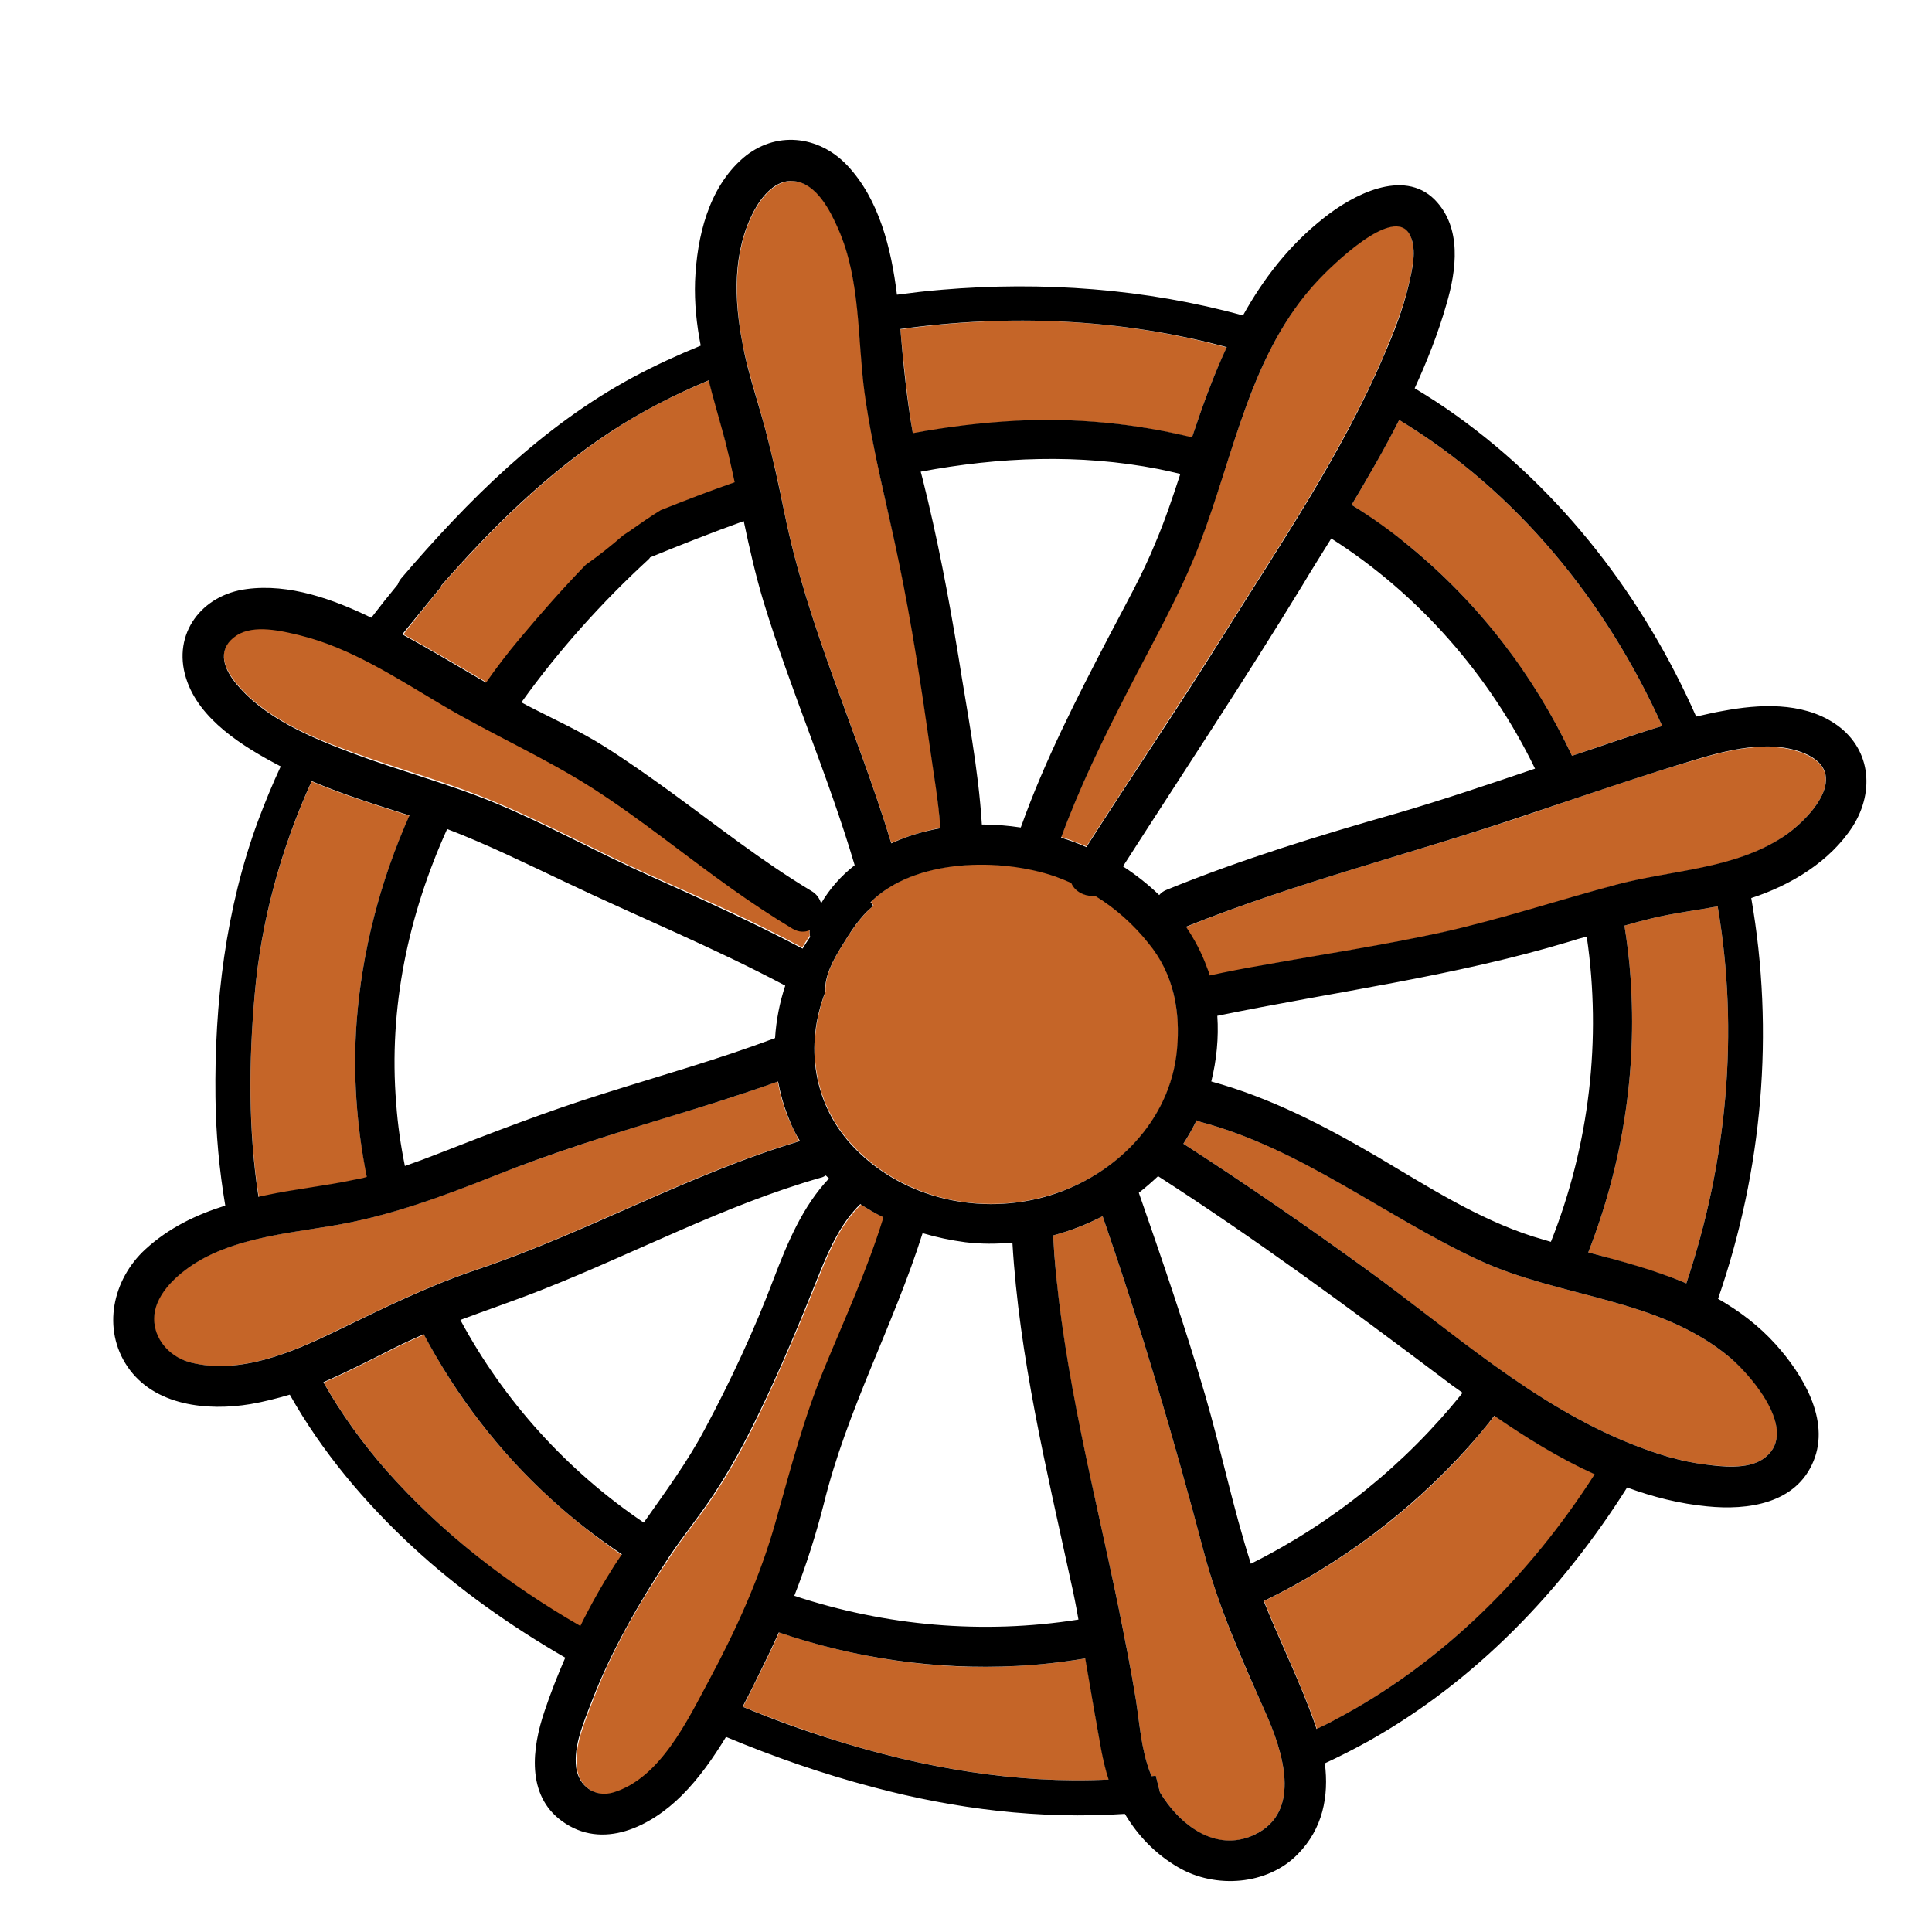
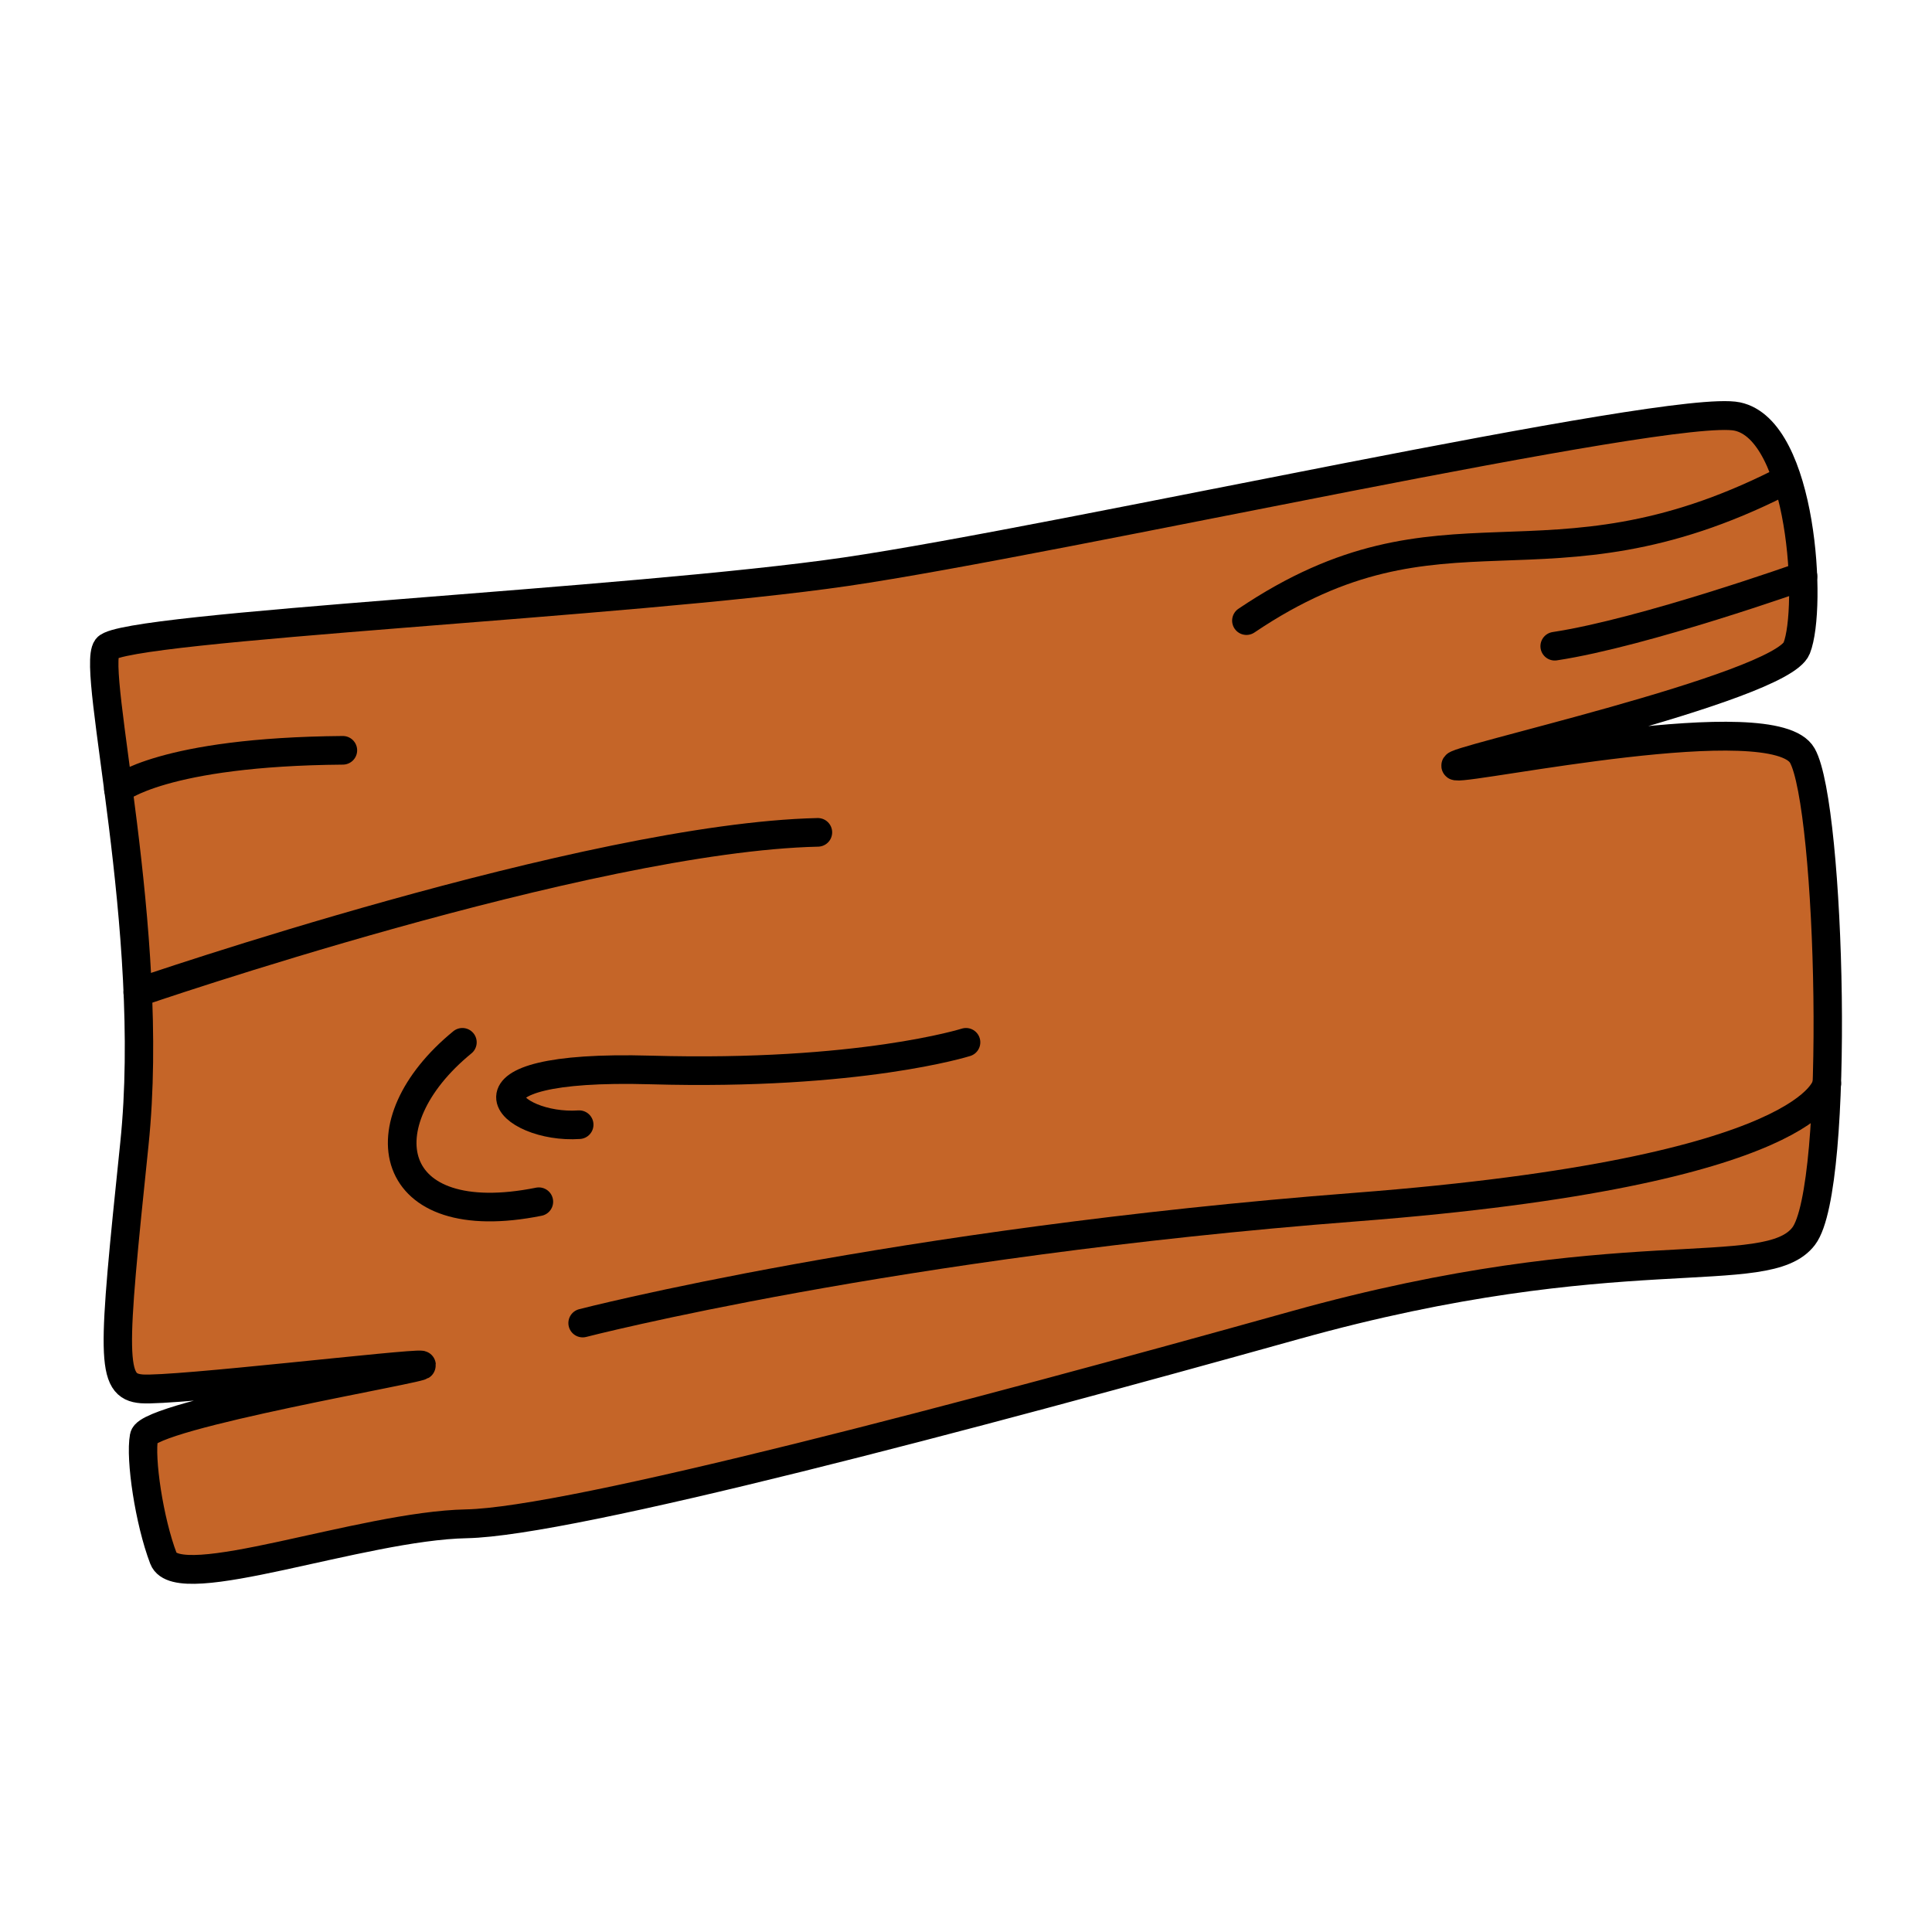
- <svg xmlns="http://www.w3.org/2000/svg" version="1.1" id="Layer_1" x="0px" y="0px" width="512px" height="512px" viewBox="0 0 512 512" enable-background="new 0 0 512 512" xml:space="preserve">
-   <g>
-     <g>
-       <g>
-         <path fill="#C56528" d="M246.5,197.8c-2.3-16.2-4.8-32.4-8.1-48.4c-3.2-15.1-7.2-30.1-9.2-45.4c-1.9-14.3-1-29.7-6.9-43.2     c-2.1-4.8-5.7-12.1-11.7-12.8c-4.9-0.5-8.6,4.1-10.7,7.9c-5.7,10.8-5.3,23.5-3.1,35.2c1.5,7.7,4.1,15.3,6.1,22.9     c1.9,7.3,3.6,14.6,5,21.9c6.1,30.1,19.4,58.2,28.3,87.5c4.1-1.8,8.5-3.1,13-4C248.8,212.3,247.5,205,246.5,197.8z" />
-       </g>
-     </g>
-     <g>
-       <g>
-         <path fill="#C56528" d="M214.6,246.3c-1.3,0.6-2.9,0.6-4.6-0.4c-5.5-3.3-10.9-6.8-16.1-10.6c-12.4-8.8-24.2-18.5-37-26.7     c-12.7-8.1-26.8-14.2-39.8-22c-11.7-7-24.1-15.1-37.5-18.4c-4.9-1.2-12.2-3-16.9,0c-5,3.3-3.8,8.1-0.5,12.3     c7.4,9.5,20.1,14.8,31.1,18.8c12.5,4.6,25.5,8,37.8,13.2c13.8,5.7,26.9,13,40.5,19.1c13.8,6.2,27.7,12.3,41,19.5     c0.6-1.1,1.3-2.1,2-3.1C214.5,247.5,214.5,246.9,214.6,246.3z" />
-       </g>
-     </g>
-     <g>
-       <g>
-         <path fill="#C56528" d="M191.5,114c-1.2-4.4-2.5-8.8-3.6-13.2c-9.1,3.8-17.9,8.2-26.1,13.7c-16.9,11.1-31.4,25.5-44.7,40.6     c-0.2,0.3-0.4,0.7-0.6,1c-3.3,4-6.5,8-9.6,12c7.5,4.1,14.8,8.5,22.2,12.8c2.8-3.9,5.7-7.8,8.8-11.5c5.6-6.7,11.4-13.3,17.6-19.7     c3.5-2.4,6.8-5,9.9-7.8c0.6-0.4,1.2-0.8,1.8-1.2c2.6-1.9,5.4-3.8,8.2-5.5c6.5-2.6,13-5.1,19.6-7.4     C193.8,123.2,192.7,118.6,191.5,114z" />
-       </g>
-     </g>
-     <g>
-       <g>
-         <path fill="#C56528" d="M373.7,62.3c-4.1-8.7-21.5,8.8-24.4,11.9c-17.9,19.2-22.2,46.1-31.4,69.8c-5.2,13.5-12.5,26.2-19.1,39.1     c-6.5,12.6-12.6,25.4-17.6,38.7c2.3,0.7,4.5,1.6,6.7,2.5c12-18.7,24.4-37.2,36.3-56.1c15-24,31.5-48.2,42.6-74.3     c2.5-6,5-12.1,6.5-18.5C374.2,71.5,375.5,66.3,373.7,62.3z" />
-       </g>
-     </g>
-     <g>
-       <g>
-         <path fill="#C56528" d="M304.4,249.8c-3.9-4.9-8.7-9.2-14.1-12.5c-2.6,0.4-5.4-1.1-6.3-3.4c-1.4-0.6-2.8-1.2-4.2-1.7     c-14.4-5-37.2-4.9-49,6.8c0.3,0.3,0.5,0.7,0.7,1c-3.4,2.8-6.1,7-8.3,10.6c-2.1,3.4-4.7,7.9-4.4,12.2c-5.4,13.9-3.5,29.9,8,41.6     c13.2,13.4,33.2,17.8,51.2,12.4c17.6-5.2,32.2-19.7,34-38.6C312.9,268,311,258,304.4,249.8z" />
-       </g>
-     </g>
-     <g>
-       <g>
-         <path fill="#C56528" d="M370.8,111.3c-3.9,7.6-8.2,15.1-12.6,22.5c5.2,3.3,10.3,6.9,15.1,10.8c18.6,15.2,33.2,34.4,43.3,55.7     c7.9-2.7,15.8-5.5,23.9-7.9C425.6,159.3,402,130.2,370.8,111.3z" />
-       </g>
-     </g>
-     <g>
-       <g>
-         <path fill="#C56528" d="M238.6,87.3c0.9,9.2,1.8,18.4,3.3,27.6c9-1.7,18.2-2.8,27.4-3.3c15.8-0.8,31.5,0.6,46.6,4.4     c2.7-8.2,5.6-16.3,9.2-23.9C297.1,84.4,267.2,83.2,238.6,87.3z" />
-       </g>
-     </g>
-     <g>
-       <g>
-         <path fill="#C56528" d="M94.5,271c1.4-19,6.3-37.5,14-54.8c-8.7-2.8-17.5-5.5-25.9-9.1c-8.1,17.8-13.4,37-15.1,56.5     c-1.6,17.9-1.7,36,1.1,53.7c0.6-0.1,1.1-0.2,1.7-0.4c7.9-1.7,16-2.5,23.9-4.2c1-0.2,2.1-0.5,3.1-0.7     C94.5,298.6,93.5,284.8,94.5,271z" />
-       </g>
-     </g>
-     <g>
-       <g>
-         <path fill="#C56528" d="M455.2,240.2c-5.9,1.1-11.8,1.8-17.6,3.2c-2.4,0.6-4.7,1.2-7.1,1.9c0.7,4.5,1.3,9.1,1.6,13.7     c1.8,25-2.2,49.9-11.2,72.9c8.8,2.4,17.7,4.8,26,8.2C457.7,307.8,460.9,273.6,455.2,240.2z" />
-       </g>
-     </g>
-     <g>
-       <g>
-         <path fill="#C56528" d="M396.1,375.2c-2.2,2.8-4.6,5.6-7,8.4c-15.2,17-33.7,30.8-54.1,40.7c4.4,11,9.7,21.6,13.6,32.7     c0.1,0.4,0.3,0.8,0.4,1.2c1.7-0.8,3.3-1.6,5-2.5c28.2-15,51.5-38.1,68.8-65C413.4,386.5,404.5,381,396.1,375.2z" />
-       </g>
-     </g>
-     <g>
-       <g>
-         <path fill="#C56528" d="M479.1,200.2c-8.6-4.2-19.7-1.8-28.5,0.8c-15.4,4.5-30.5,9.7-45.7,14.9c-30.1,10.2-61.1,17.8-90.7,29.8     c2.3,3.4,4.2,7,5.6,10.9c0.2,0.7,0.5,1.3,0.7,2c4.6-0.9,9.3-1.8,13.9-2.7c16-2.9,32.1-5.3,48-8.8c15.6-3.4,30.6-8.5,46-12.6     c14.8-3.9,30.8-4,44-12.6C478.7,217.8,490.5,205.8,479.1,200.2z" />
-       </g>
-     </g>
-     <g>
-       <g>
-         <path fill="#C56528" d="M458.5,359.8c-18.9-15.9-45-15.8-66.7-25.9c-24.8-11.6-46.8-29.5-73.7-36.6c-0.4-0.1-0.7-0.2-1-0.4     c-1,2.2-2.2,4.2-3.5,6.2c16.6,10.7,32.8,21.9,48.8,33.5c22.5,16.4,44.2,36,70.5,46.3c6.1,2.4,12.5,4.4,19,5.2     c4.5,0.5,11,1.3,15.1-1.3C477.3,380.1,464.7,364.9,458.5,359.8z" />
-       </g>
-     </g>
-     <g>
-       <g>
-         <path fill="#C56528" d="M146.3,397.5c-13.8-12.5-25.3-27.4-33.9-43.8c-2.8,1.2-5.6,2.5-8.4,3.9c-6,3-12,6.1-18.2,8.8     c4.7,8.3,10.3,16.1,16.7,23.4c14.7,16.6,32.3,30.2,51.4,41.4c2.8-5.5,5.8-10.8,9-16c0.6-1,1.3-2,2-3     C158.3,407.6,152.1,402.8,146.3,397.5z" />
-       </g>
-     </g>
-     <g>
-       <g>
-         <path fill="#C56528" d="M335.3,453.7c-6.3-14-12.5-28-16.4-42.9c-7.9-29.9-16.6-59.3-26.7-88.5c-4.1,2.2-8.5,3.9-13.1,5.1     c0.1,1.7,0.2,3.3,0.3,5c2.4,31.9,10.7,62.8,17.1,94c1.6,7.9,3.2,15.9,4.5,23.9c1,6.4,1.4,13.1,3.7,19.2c0.2,0.4,0.3,0.8,0.5,1.2     c0.4,0,0.7-0.1,1.1-0.1l1.1,4.4c5.2,8.6,14.7,16.1,24.9,11.3C345.5,480.2,339.7,463.5,335.3,453.7z" />
-       </g>
-     </g>
-     <g>
-       <g>
-         <path fill="#C56528" d="M208.9,296.3c-1.3-3.2-2.2-6.4-2.8-9.7c-9.7,3.5-19.6,6.6-29.6,9.6c-15.2,4.6-30.5,9.5-45.3,15.3     c-14.6,5.8-28.6,11-44.2,13.5c-12.3,2-26.8,3.5-37.2,11c-4.5,3.2-9.6,8.4-9,14.5c0.5,5.2,4.6,9.3,9.7,10.6     c12.9,3.2,26.6-2.6,38.1-8.2c12.5-6,24.4-12,37.5-16.4c29.2-9.8,56.1-25.3,85.7-34.1C210.8,300.4,209.8,298.4,208.9,296.3z" />
-       </g>
-     </g>
-     <g>
-       <g>
-         <path fill="#C56528" d="M228.2,319.2c-5.1,4.9-8.1,11.6-10.7,18c-5.2,13-10.6,25.9-16.7,38.5c-3.4,7-7.1,13.8-11.4,20.3     c-3.7,5.7-8.2,11-11.9,16.7c-8,12-15.4,24.7-20.5,38.3c-2,5.3-4.9,11.8-4.1,17.6c0.6,4.8,4.9,8,9.9,6.5     c12.5-3.8,19.6-19.1,25.3-29.7c7.2-13.4,13.6-27.5,17.8-42.2c3.9-13.8,7.4-27.3,12.9-40.6c5.4-13.1,11.4-25.9,15.5-39.5     c0-0.1,0.1-0.2,0.1-0.4C232.2,321.7,230.1,320.5,228.2,319.2z" />
-       </g>
-     </g>
-     <g>
-       <g>
-         <path fill="#C56528" d="M292,464.1c-1.6-8.2-2.9-16.4-4.3-24.6c-6,1-12.1,1.7-18.2,2c-21.3,1.2-42.8-2-63-8.9     c-1.2,2.7-2.4,5.3-3.7,7.9c-1.9,3.8-3.8,7.8-5.9,11.8c7.8,3.2,15.8,6.1,23.9,8.7c23.7,7.5,48.7,11.8,73.2,10.6     C293.1,469.2,292.4,466.7,292,464.1z" />
-       </g>
-     </g>
-     <g>
-       <g>
-         <path d="M486,191.6c-8.6-5.6-19.8-5-29.4-3.2c-2.4,0.4-4.8,1-7.1,1.5c-13.9-31.5-35.5-59.7-63.6-79.8c-3.6-2.6-7.2-4.9-11-7.2     c3.3-7.2,6.2-14.5,8.4-22.2c2.7-9.1,4.2-20.4-3.1-27.8c-8.4-8.4-21.9-1.1-29.3,4.8c-9.3,7.3-16.1,16.2-21.5,25.9     c-25.8-7.1-53.2-9.1-80-6.8c-3.9,0.3-7.8,0.8-11.7,1.3c-1.5-12.2-4.7-25.3-13.2-34.3c-7.6-8-19.1-9.2-27.6-1.9     c-9.2,8-12.2,20.9-12.7,32.6c-0.2,5.8,0.4,11.5,1.5,17.1c-6.1,2.5-12,5.2-17.8,8.3c-24.2,13-43.9,32.7-61.6,53.4     c-0.4,0.5-0.7,1-0.9,1.6c-2.4,2.9-4.7,5.8-7,8.8c-10.1-4.9-21.7-9.1-33-7.6c-11.9,1.5-19.8,11.8-16.1,23.6     c3.4,11,15.2,18.2,24.7,23.2c0.1,0.1,0.3,0.1,0.4,0.2c-2.2,4.7-4.2,9.6-6,14.4c-8.6,23.3-11.6,48.4-11.3,73.2     c0.1,9.7,1,19.3,2.6,28.8c-7.7,2.4-15,5.9-21.2,11.6c-8.7,8-11.5,21.1-4.7,31.1c7.1,10.4,21.2,11.8,32.6,9.9     c3.5-0.6,7-1.5,10.4-2.5c8.5,15.1,19.8,28.5,32.4,40.2c12.3,11.4,26.1,21.1,40.6,29.5c-2,4.6-3.9,9.4-5.5,14.2     c-3.3,9.7-4.9,22.2,4.6,29.1c10.8,7.9,23.6,1.4,31.8-6.8c4.5-4.5,8.3-9.9,11.7-15.5c12.7,5.3,25.6,9.8,38.9,13.3     c21.7,5.8,44.3,8.6,66.8,7.1c3.4,5.7,8,10.6,14.2,14.2c9.8,5.7,23.6,4.7,31.6-3.5c6.7-6.8,8.3-15.4,7.2-24.1     c3.9-1.8,7.8-3.8,11.6-5.9c28.3-15.9,51.2-39.8,68.5-67.2c6.8,2.5,13.9,4.3,21.2,5c10.8,1.1,23.6-0.7,28.2-12     c4.5-10.9-2.9-23-10-30.9c-4.5-5-9.7-8.9-15.3-12.1c11.8-34.1,15-70.7,8.8-106.2c10.5-3.4,20.9-9.7,26.9-19     C497,209.5,495.7,197.9,486,191.6z M440.5,192.4c-8,2.4-16,5.3-23.9,7.9c-10.1-21.4-24.7-40.5-43.3-55.7     c-4.8-4-9.9-7.6-15.1-10.8c4.4-7.4,8.7-14.8,12.6-22.5C402,130.2,425.6,159.3,440.5,192.4z M311.9,278.3     c-1.8,18.8-16.4,33.3-34,38.6c-17.9,5.3-38,1-51.2-12.4c-11.5-11.7-13.4-27.7-8-41.6c-0.3-4.3,2.3-8.8,4.4-12.2     c2.2-3.6,4.8-7.8,8.3-10.6c-0.2-0.4-0.4-0.7-0.7-1c11.8-11.7,34.6-11.8,49-6.8c1.4,0.5,2.8,1.1,4.2,1.7c0.9,2.3,3.7,3.7,6.3,3.4     c5.4,3.3,10.2,7.6,14.1,12.5C311,258,312.9,268,311.9,278.3z M382,365c1.8,1.4,3.7,2.8,5.6,4.1c-15.1,18.9-34.4,34.5-56.1,45.3     c-4.7-14.6-7.8-29.8-12.1-44.6c-5.3-18.1-11.4-35.9-17.6-53.7c1.8-1.4,3.5-2.9,5.1-4.4C332.7,328.3,357.4,346.5,382,365z      M283.7,418.7c0.8,3.5,1.5,7,2.1,10.5c-25.3,4-51.1,1.7-75.3-6.3c3.1-7.9,5.7-16.1,7.8-24.3c6.1-24.9,18.5-47.4,26.2-71.8     c3.7,1.1,7.5,1.9,11.3,2.4c4.1,0.5,8.3,0.5,12.5,0.1C270.1,359.6,277.3,389.2,283.7,418.7z M219.7,312.3c-7,7.4-11,17-14.7,26.7     c-5.1,13.5-11.4,27-18.2,39.7c-4.6,8.7-10.5,16.7-16.2,24.8c-20.4-13.8-37.1-32.3-48.6-53.7c7.2-2.7,14.6-5.2,21.9-8.1     c24.6-9.7,48.1-22.3,73.6-29.6c0.5-0.1,0.9-0.3,1.3-0.6C219.2,311.8,219.4,312.1,219.7,312.3z M215,236.1     c-13-7.8-24.9-17.2-37.1-26.1c-5.8-4.2-11.6-8.3-17.6-12.1c-6.6-4.2-13.8-7.4-20.7-11c-0.5-0.3-1-0.5-1.4-0.8     c9.9-13.8,21.3-26.5,33.6-37.8c0.2-0.2,0.4-0.4,0.5-0.6c8.1-3.3,16.4-6.6,24.8-9.6c1.5,7.1,3.1,14.2,5.2,21.2     c7.2,23.6,17.2,46.3,24.2,70c-3.6,2.8-6.6,6.2-8.9,10.1C217.2,238.1,216.4,236.9,215,236.1z M254,174     c-2.6-15.8-5.6-31.6-9.5-47.1c-0.2-0.6-0.3-1.3-0.5-1.9c20.8-3.9,42-4.8,63-0.7c1.9,0.4,3.8,0.8,5.8,1.3c-2,6.1-4,12.1-6.5,18     c-3.5,8.7-8.2,16.9-12.5,25.2c-8.5,16.3-16.9,32.7-23.1,50c-0.1,0.2-0.1,0.3-0.2,0.5c-3.3-0.5-6.8-0.8-10.3-0.8     C259.3,203.7,256.3,188.7,254,174z M309.2,235.8c-0.8,0.3-1.5,0.8-2,1.4c-2.9-2.8-6.2-5.4-9.6-7.6c15.9-24.8,32.2-49.3,47.5-74.4     c2.5-4.2,5.1-8.3,7.7-12.5c23.1,14.7,41.9,36.1,54,61c-12.1,4.1-24.2,8.2-36.5,11.8C349.6,221.4,329.1,227.7,309.2,235.8z      M349.3,74.3c2.9-3.1,20.3-20.6,24.4-11.9c1.9,3.9,0.5,9.2-0.4,13.2c-1.5,6.4-3.9,12.5-6.5,18.5c-11.1,26.1-27.6,50.3-42.6,74.3     c-11.8,18.9-24.3,37.3-36.3,56.1c-2.2-1-4.4-1.8-6.7-2.5c4.9-13.3,11.1-26.1,17.6-38.7c6.6-12.9,13.9-25.6,19.1-39.1     C327.1,120.4,331.3,93.5,349.3,74.3z M325.1,92c-3.6,7.7-6.5,15.8-9.2,23.9c-15.1-3.7-30.8-5.2-46.6-4.4     c-9.2,0.5-18.3,1.6-27.4,3.3c-1.6-9.1-2.5-18.3-3.3-27.6C267.2,83.2,297.1,84.4,325.1,92z M199.8,55.9c2.1-3.9,5.8-8.5,10.7-7.9     c6,0.7,9.6,8,11.7,12.8c5.9,13.5,5,28.9,6.9,43.2c2.1,15.4,6.1,30.3,9.2,45.4c3.3,16,5.8,32.2,8.1,48.4c1,7.2,2.3,14.4,2.8,21.7     c-4.5,0.8-8.9,2.1-13,4c-8.9-29.3-22.2-57.4-28.3-87.5c-1.5-7.4-3.1-14.7-5-21.9c-2-7.6-4.7-15.2-6.1-22.9     C194.5,79.4,194.1,66.7,199.8,55.9z M116.4,156.1c0.3-0.3,0.5-0.7,0.6-1c13.3-15.2,27.8-29.5,44.7-40.6c8.2-5.4,17-9.9,26.1-13.7     c1.1,4.4,2.4,8.8,3.6,13.2c1.3,4.6,2.3,9.2,3.3,13.8c-6.6,2.3-13.1,4.8-19.6,7.4c-2.8,1.7-5.5,3.6-8.2,5.5     c-0.6,0.4-1.2,0.8-1.8,1.2c-3.2,2.8-6.5,5.4-9.9,7.8c-6.1,6.3-12,13-17.6,19.7c-3.1,3.7-6,7.5-8.8,11.5     c-7.4-4.3-14.7-8.7-22.2-12.8C109.9,164.1,113.1,160.1,116.4,156.1z M62.2,180.7c-3.3-4.2-4.5-9,0.5-12.3c4.6-3,12-1.2,16.9,0     c13.4,3.3,25.7,11.4,37.5,18.4c13,7.7,27.1,13.9,39.8,22c12.8,8.2,24.6,17.9,37,26.7c5.2,3.7,10.6,7.3,16.1,10.6     c1.7,1,3.3,1,4.6,0.4c-0.1,0.6,0,1.3,0.1,1.8c-0.7,1-1.4,2.1-2,3.1c-13.4-7.1-27.2-13.3-41-19.5c-13.6-6.1-26.8-13.4-40.5-19.1     c-12.3-5.1-25.3-8.5-37.8-13.2C82.3,195.4,69.7,190.2,62.2,180.7z M208.1,261.2c-1.5,4.5-2.4,9.2-2.7,13.9     c-14.9,5.6-30.2,9.9-45.4,14.7c-15,4.7-29.7,10.4-44.3,16.1c-2.8,1.1-5.5,2.1-8.4,3.1c-1.1-5.4-1.9-10.9-2.3-16.5     c-2.1-25.6,3.3-50.2,13.5-72.8c10.7,4.1,20.8,9.1,31.2,14C169.2,243,189.1,251.1,208.1,261.2z M67.5,263.5     c1.7-19.5,7-38.7,15.1-56.5c8.4,3.6,17.2,6.3,25.9,9.1c-7.7,17.3-12.6,35.9-14,54.8c-1,13.8,0,27.6,2.7,41c-1,0.3-2,0.5-3.1,0.7     c-7.9,1.7-16,2.5-23.9,4.2c-0.6,0.1-1.1,0.2-1.7,0.4C65.8,299.5,65.9,281.5,67.5,263.5z M50.6,361.1c-5.1-1.3-9.2-5.4-9.7-10.6     c-0.6-6.1,4.5-11.3,9-14.5c10.4-7.5,25-9,37.2-11c15.6-2.5,29.6-7.7,44.2-13.5c14.8-5.9,30.1-10.7,45.3-15.3     c9.9-3,19.8-6.1,29.6-9.6c0.6,3.2,1.5,6.5,2.8,9.7c0.8,2.1,1.8,4.2,3,6.1c-29.5,8.8-56.5,24.3-85.7,34.1     c-13.1,4.4-25.1,10.4-37.5,16.4C77.2,358.5,63.6,364.3,50.6,361.1z M102.4,389.7c-6.4-7.3-12-15.1-16.7-23.4     c6.2-2.7,12.3-5.8,18.2-8.8c2.8-1.4,5.6-2.7,8.4-3.9c8.7,16.4,20.1,31.3,33.9,43.8c5.8,5.3,12,10.1,18.6,14.5c-0.7,1-1.3,2-2,3     c-3.3,5.2-6.3,10.5-9,16C134.7,419.9,117.1,406.3,102.4,389.7z M187.9,445.3c-5.7,10.6-12.9,25.9-25.3,29.7     c-5,1.5-9.2-1.7-9.9-6.5c-0.8-5.9,2.1-12.3,4.1-17.6c5.2-13.5,12.6-26.2,20.5-38.3c3.8-5.7,8.2-11,11.9-16.7     c4.3-6.5,8-13.3,11.4-20.3c6.2-12.6,11.5-25.5,16.7-38.5c2.6-6.4,5.7-13.2,10.7-18c2,1.3,4,2.5,6.1,3.5c0,0.1-0.1,0.2-0.1,0.4     c-4.2,13.6-10.1,26.4-15.5,39.5c-5.5,13.3-9,26.8-12.9,40.6C201.5,417.8,195.1,431.9,187.9,445.3z M220.7,461     c-8-2.5-16-5.4-23.9-8.7c2.1-4,4-7.9,5.9-11.8c1.3-2.6,2.5-5.3,3.7-7.9c20.2,6.9,41.7,10,63,8.9c6.1-0.3,12.2-1,18.2-2     c1.4,8.2,2.8,16.4,4.3,24.6c0.5,2.6,1.1,5.1,1.9,7.5C269.4,472.8,244.4,468.5,220.7,461z M332.3,486.3     c-10.2,4.7-19.7-2.7-24.9-11.3l-1.1-4.4c-0.4,0-0.7,0.1-1.1,0.1c-0.2-0.4-0.3-0.8-0.5-1.2c-2.3-6.2-2.7-12.8-3.7-19.2     c-1.3-8-2.9-15.9-4.5-23.9c-6.4-31.2-14.6-62.1-17.1-94c-0.1-1.7-0.2-3.3-0.3-5c4.5-1.2,8.9-2.9,13.1-5.1     c10.1,29.2,18.8,58.6,26.7,88.5c3.9,14.9,10.2,28.9,16.4,42.9C339.7,463.5,345.5,480.2,332.3,486.3z M353.9,455.7     c-1.6,0.9-3.3,1.7-5,2.5c-0.1-0.4-0.3-0.8-0.4-1.2c-3.9-11.2-9.2-21.7-13.6-32.7c20.4-9.9,38.9-23.8,54.1-40.7     c2.4-2.7,4.8-5.5,7-8.4c8.4,5.8,17.3,11.3,26.6,15.5C405.4,417.6,382.1,440.8,353.9,455.7z M458.5,359.8     c6.1,5.2,18.8,20.3,8.5,27c-4.1,2.6-10.6,1.9-15.1,1.3c-6.6-0.8-12.9-2.8-19-5.2c-26.3-10.3-47.9-29.9-70.5-46.3     c-16-11.6-32.2-22.8-48.8-33.5c1.3-2,2.5-4.1,3.5-6.2c0.3,0.1,0.6,0.3,1,0.4c26.8,7.1,48.8,25,73.7,36.6     C413.5,344,439.6,343.9,458.5,359.8z M322.6,269.2c31.1-6.4,62.5-10.4,93.1-19.6c1.6-0.5,3.2-1,4.8-1.4c4,27.2,0.7,55.3-9.5,80.9     c-1.6-0.5-3.1-0.9-4.7-1.4c-14.7-4.7-28-13.3-41.2-21.1c-14-8.2-28.4-15.7-44.1-20C322.4,281,323,275,322.6,269.2z M446.9,340.1     c-8.3-3.5-17.2-5.9-26-8.2c9-23,13-47.9,11.2-72.9c-0.3-4.6-0.9-9.2-1.6-13.7c2.4-0.7,4.7-1.3,7.1-1.9c5.8-1.4,11.7-2.1,17.6-3.2     C460.9,273.6,457.7,307.8,446.9,340.1z M472.5,221.8c-13.2,8.6-29.2,8.7-44,12.6c-15.4,4.1-30.4,9.1-46,12.6     c-15.9,3.5-32,5.9-48,8.8c-4.7,0.8-9.3,1.7-13.9,2.7c-0.2-0.7-0.4-1.3-0.7-2c-1.4-3.9-3.3-7.5-5.6-10.9     c29.6-11.9,60.5-19.5,90.7-29.8c15.2-5.1,30.3-10.3,45.7-14.9c8.8-2.6,19.9-5,28.5-0.8C490.5,205.8,478.7,217.8,472.5,221.8z" />
-       </g>
-     </g>
+ <svg xmlns="http://www.w3.org/2000/svg" width="100%" height="100%" viewBox="0 0 1080 1080" version="1.1" xml:space="preserve" style="fill-rule:evenodd;clip-rule:evenodd;stroke-linecap:round;stroke-linejoin:round;stroke-miterlimit:1.5;">
+   <g transform="matrix(1.01344,0,0,1.02946,0.346515,-93.5479)">
+     <path d="M957.883,317.025C993.972,324.395 999.456,421.034 990.712,442.794C981.967,464.554 793.366,505.215 802.866,506.822C812.367,508.428 978.15,473.828 993.825,501.186C1009.5,528.544 1015.02,735.541 994.571,762.096C974.12,788.651 892.934,761.279 714.121,810.416C535.309,859.553 314.838,917.198 256.956,918.308C199.075,919.418 97.678,957.401 89.817,937.134C81.956,916.867 76.826,882.933 79.093,870.995C81.361,859.057 237.275,833.309 232.116,832.138C226.957,830.966 95.245,846.391 77.827,845.03C60.409,843.67 61.543,828.136 73.783,712.081C86.024,596.025 49.628,454.553 58.585,442.766C67.543,430.979 348.602,418.256 466.325,401.301C584.049,384.346 921.795,309.655 957.883,317.025Z" style="fill:rgb(197,101,40);stroke:black;stroke-width:15.66px;" />
+   </g>
+   <path d="M1021.21,605.756C1021.21,605.756 1016.74,654.796 757.998,674.758C499.255,694.72 325.725,739.599 325.725,739.599" style="fill:none;stroke:black;stroke-width:16px;" />
+   <path d="M77.015,554.801C77.015,554.801 328.68,468.201 457.184,465.291" style="fill:none;stroke:black;stroke-width:16px;" />
+   <path d="M66.188,441.225C66.188,441.225 90.682,420.245 191.648,419.428" style="fill:none;stroke:black;stroke-width:16px;" />
+   <path d="M1007.88,322.072C1007.88,322.072 919.182,353.647 869.114,361.235" style="fill:none;stroke:black;stroke-width:16px;" />
+   <path d="M696.769,346.934C807.312,272.409 862.803,336.607 995.398,269.698" style="fill:none;stroke:black;stroke-width:16px;" />
+   <g transform="matrix(1,0,0,1,-266.835,-36.9174)">
+     <path d="M525.307,619.575C469.792,664.971 482.24,725.925 568.045,708.685" style="fill:none;stroke:black;stroke-width:16px;" />
+   </g>
+   <g transform="matrix(1,0,0,1,-266.835,-36.9174)">
+     <path d="M590.589,665.626C551.694,668.351 513.749,631.715 630.626,635.036C747.504,638.357 806.835,619.575 806.835,619.575" style="fill:none;stroke:black;stroke-width:16px;" />
  </g>
</svg>
